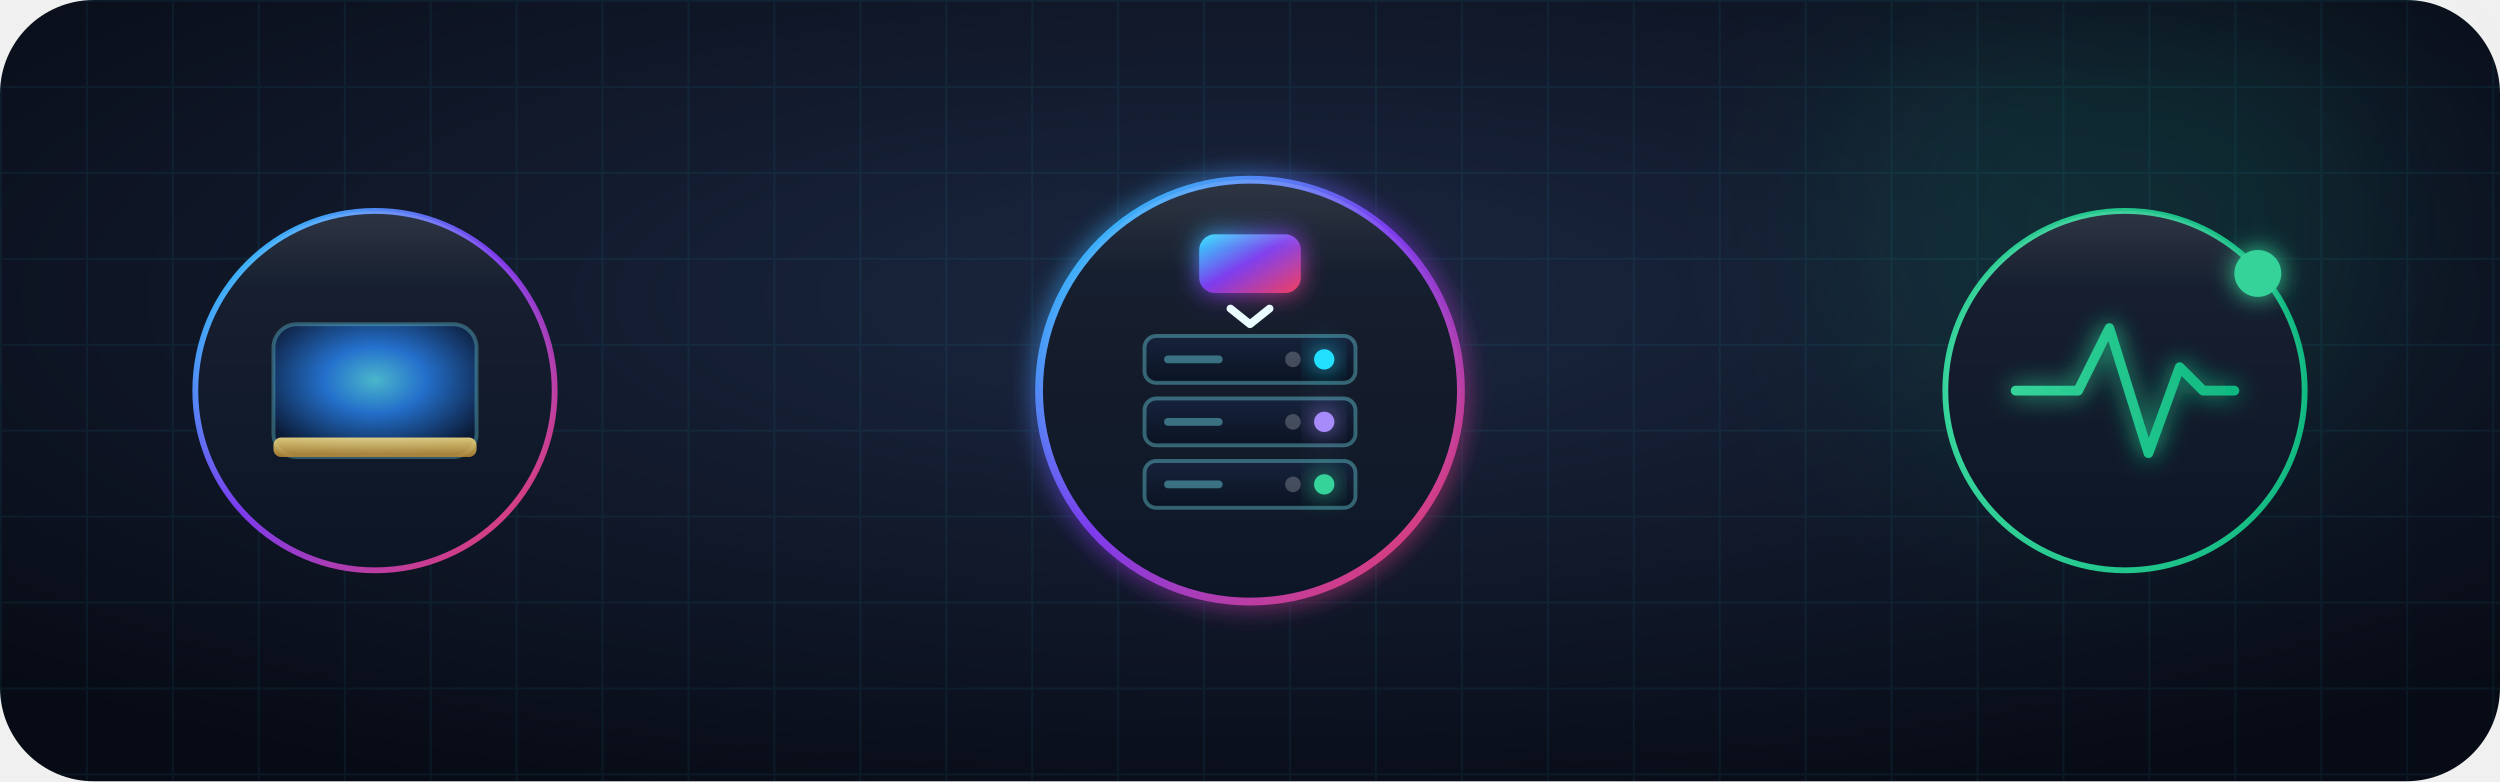
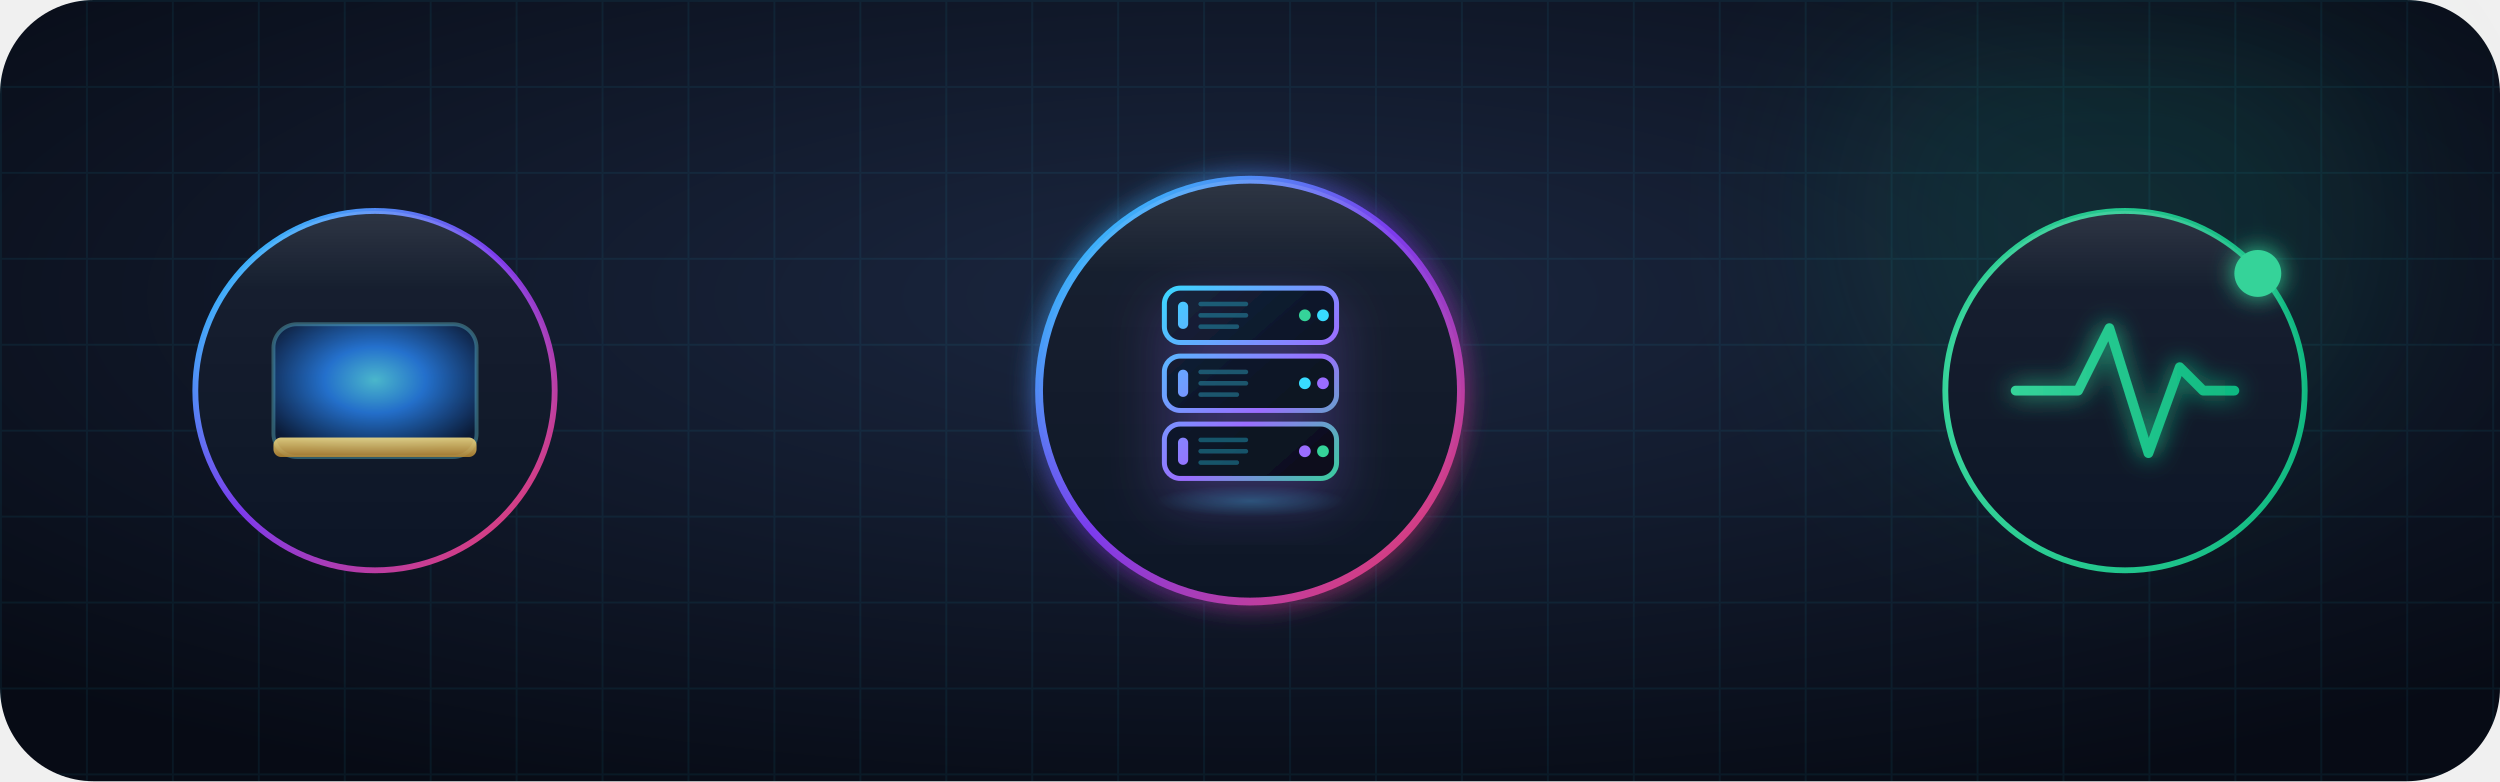
<svg xmlns="http://www.w3.org/2000/svg" viewBox="0 0 640 200" fill="none">
  <defs>
    <linearGradient id="brand" x1="0%" y1="0%" x2="100%" y2="100%">
      <stop offset="0%" stop-color="#22e0ff" />
      <stop offset="48%" stop-color="#7c3aed" />
      <stop offset="100%" stop-color="#f43f5e" />
    </linearGradient>
    <linearGradient id="brandSoft" x1="0%" y1="100%" x2="100%" y2="0%">
      <stop offset="0%" stop-color="#22e0ff" stop-opacity="0.16" />
      <stop offset="100%" stop-color="#f43f5e" stop-opacity="0.05" />
    </linearGradient>
    <radialGradient id="spot" cx="50%" cy="38%" r="70%">
      <stop offset="0%" stop-color="#1b2740" />
      <stop offset="100%" stop-color="#070b15" />
    </radialGradient>
    <linearGradient id="glass" x1="0%" y1="0%" x2="0%" y2="100%">
      <stop offset="0%" stop-color="#ffffff" stop-opacity="0.14" />
      <stop offset="22%" stop-color="#ffffff" stop-opacity="0.04" />
      <stop offset="100%" stop-color="#ffffff" stop-opacity="0" />
    </linearGradient>
    <linearGradient id="pcb" x1="0%" y1="0%" x2="0%" y2="100%">
      <stop offset="0%" stop-color="#16233c" />
      <stop offset="100%" stop-color="#0a1322" />
    </linearGradient>
    <radialGradient id="core" cx="50%" cy="42%" r="62%">
      <stop offset="0%" stop-color="#5eeaff" />
      <stop offset="40%" stop-color="#2a8cff" />
      <stop offset="100%" stop-color="#0b1b3a" />
    </radialGradient>
    <linearGradient id="gold" x1="0%" y1="0%" x2="0%" y2="100%">
      <stop offset="0%" stop-color="#fde68a" />
      <stop offset="100%" stop-color="#b8862f" />
    </linearGradient>
    <linearGradient id="emerald" x1="0%" y1="0%" x2="100%" y2="0%">
      <stop offset="0%" stop-color="#34d399" />
      <stop offset="100%" stop-color="#10b981" />
    </linearGradient>
    <filter id="glow" x="-60%" y="-60%" width="220%" height="220%">
      <feGaussianBlur stdDeviation="3.2" result="b" />
      <feMerge>
        <feMergeNode in="b" />
        <feMergeNode in="SourceGraphic" />
      </feMerge>
    </filter>
    <filter id="bloom" x="-120%" y="-120%" width="340%" height="340%">
      <feGaussianBlur stdDeviation="22" />
    </filter>
    <filter id="cardShadow" x="-30%" y="-30%" width="160%" height="160%">
      <feDropShadow dx="0" dy="10" stdDeviation="14" flood-color="#000000" flood-opacity="0.45" />
    </filter>
    <pattern id="grid" width="22" height="22" patternUnits="userSpaceOnUse">
      <path d="M22 0H0V22" fill="none" stroke="#22e0ff" stroke-opacity="0.06" stroke-width="1" />
    </pattern>
+     <linearGradient id="sd-body" x1="26" y1="20" x2="102" y2="106" gradientUnits="userSpaceOnUse">
+       <stop stop-color="#17243d" />
+       <stop offset=".55" stop-color="#0c1526" />
+       <stop offset="1" stop-color="#070f1c" />
+     </linearGradient>
+     <linearGradient id="sd-edge" x1="24" y1="20" x2="104" y2="108" gradientUnits="userSpaceOnUse">
+       <stop stop-color="#38dbff" />
+       <stop offset=".6" stop-color="#9b6dff" />
+       <stop offset="1" stop-color="#34d399" />
+     </linearGradient>
+     <radialGradient id="sd-sh" cx="50%" cy="50%" r="50%">
+       <stop offset="0%" stop-color="#38dbff" stop-opacity="0.28" />
+       <stop offset="100%" stop-color="#38dbff" stop-opacity="0" />
+     </radialGradient>
+     <filter id="sd-glow" x="-35%" y="-35%" width="170%" height="170%" color-interpolation-filters="sRGB">
+       <feDropShadow dx="0" dy="0" stdDeviation="4.5" flood-color="#38dbff" flood-opacity=".55" />
+       <feDropShadow dx="0" dy="9" stdDeviation="13" flood-color="#9b6dff" flood-opacity=".3" />
+     </filter>
  </defs>
  <rect width="640" height="200" rx="24" fill="url(#spot)" />
  <rect width="640" height="200" rx="24" fill="url(#grid)" />
  <circle cx="540" cy="56" r="70" fill="#10b981" filter="url(#bloom)" opacity="0.12" />
  <path d="M150,100 H270 M370,100 H490" stroke="url(#brand)" stroke-width="2.5" stroke-dasharray="2 10" stroke-linecap="round" opacity="0.6" filter="url(#glow)" />
  <g transform="translate(96,100)">
    <circle r="46" fill="#0c1526" stroke="url(#brand)" stroke-width="1.5" />
    <circle r="46" fill="url(#glass)" />
    <rect x="-26" y="-17" width="52" height="34" rx="6" fill="url(#pcb)" />
    <rect x="-26" y="-17" width="52" height="34" rx="6" fill="url(#core)" opacity="0.75" stroke="#7cf2ff" stroke-opacity="0.4" />
    <rect x="-26" y="12" width="52" height="5" rx="2" fill="url(#gold)" opacity="0.85" />
  </g>
  <g transform="translate(320,100)">
    <circle r="54" fill="#0c1526" stroke="url(#brand)" stroke-width="2" filter="url(#glow)" />
    <circle r="54" fill="url(#glass)" />
-     <g stroke="#7cf2ff" stroke-opacity="0.35">
-       <rect x="-27" y="-14" width="54" height="12" rx="3" fill="url(#pcb)" />
-       <rect x="-27" y="2" width="54" height="12" rx="3" fill="url(#pcb)" />
-       <rect x="-27" y="18" width="54" height="12" rx="3" fill="url(#pcb)" />
-     </g>
-     <path d="M-21,-8 H-8 M-21,8 H-8 M-21,24 H-8" stroke="#7cf2ff" stroke-opacity="0.4" stroke-width="2" stroke-linecap="round" />
-     <g filter="url(#glow)">
-       <circle cx="19" cy="-8" r="2.6" fill="#22e0ff" />
-       <circle cx="19" cy="8" r="2.6" fill="#a78bfa" />
-       <circle cx="19" cy="24" r="2.6" fill="#34d399" />
-     </g>
-     <g fill="#ffffff" opacity="0.22">
-       <circle cx="11" cy="-8" r="2" />
-       <circle cx="11" cy="8" r="2" />
-       <circle cx="11" cy="24" r="2" />
-     </g>
-     <g>
-       <animateTransform attributeName="transform" type="translate" values="0 -4; 0 0; 0 -4" dur="2.4s" repeatCount="indefinite" />
-       <rect x="-13" y="-40" width="26" height="15" rx="4" fill="url(#brand)" filter="url(#glow)" />
-       <rect x="-13" y="-40" width="26" height="15" rx="4" fill="url(#glass)" />
-       <path d="M-5,-21 L0,-17 L5,-21" stroke="#eafcff" stroke-width="2" fill="none" stroke-linecap="round" stroke-linejoin="round" />
+     <g transform="translate(-37,-39) scale(0.58)">
+       <ellipse cx="64" cy="116" rx="42" ry="7" fill="url(#sd-sh)" />
+       <g filter="url(#sd-glow)">
+         <rect x="26" y="22" width="76" height="24" rx="7" fill="url(#sd-body)" stroke="url(#sd-edge)" stroke-width="2.2" />
+         <rect x="32" y="28" width="4.5" height="12" rx="2.2" fill="url(#sd-edge)" />
+         <g stroke="#38dbff" stroke-opacity="0.32" stroke-width="2" stroke-linecap="round">
+           <path d="M42 29h20M42 34h20M42 39h16" />
+         </g>
+         <circle cx="88" cy="34" r="2.6" fill="#34d399" />
+         <circle cx="96" cy="34" r="2.6" fill="#38dbff" />
+         <rect x="26" y="52" width="76" height="24" rx="7" fill="url(#sd-body)" stroke="url(#sd-edge)" stroke-width="2.2" />
+         <rect x="32" y="58" width="4.5" height="12" rx="2.2" fill="url(#sd-edge)" />
+         <g stroke="#38dbff" stroke-opacity="0.32" stroke-width="2" stroke-linecap="round">
+           <path d="M42 59h20M42 64h20M42 69h16" />
+         </g>
+         <circle cx="88" cy="64" r="2.6" fill="#38dbff" />
+         <circle cx="96" cy="64" r="2.6" fill="#9b6dff" />
+         <rect x="26" y="82" width="76" height="24" rx="7" fill="url(#sd-body)" stroke="url(#sd-edge)" stroke-width="2.2" />
+         <rect x="32" y="88" width="4.5" height="12" rx="2.2" fill="url(#sd-edge)" />
+         <g stroke="#38dbff" stroke-opacity="0.32" stroke-width="2" stroke-linecap="round">
+           <path d="M42 89h20M42 94h20M42 99h16" />
+         </g>
+         <circle cx="88" cy="94" r="2.6" fill="#9b6dff" />
+         <circle cx="96" cy="94" r="2.6" fill="#34d399" />
+       </g>
    </g>
  </g>
  <g transform="translate(544,100)">
    <circle r="46" fill="#0c1526" stroke="url(#emerald)" stroke-width="1.5" />
    <circle r="46" fill="url(#glass)" />
    <path d="M-28,0 H-12 L-4,-16 L6,16 L14,-6 L20,0 H28" stroke="url(#emerald)" stroke-width="2.5" fill="none" stroke-linecap="round" stroke-linejoin="round" filter="url(#glow)" />
    <circle cx="34" cy="-30" r="6" fill="#34d399" filter="url(#glow)" />
  </g>
</svg>
